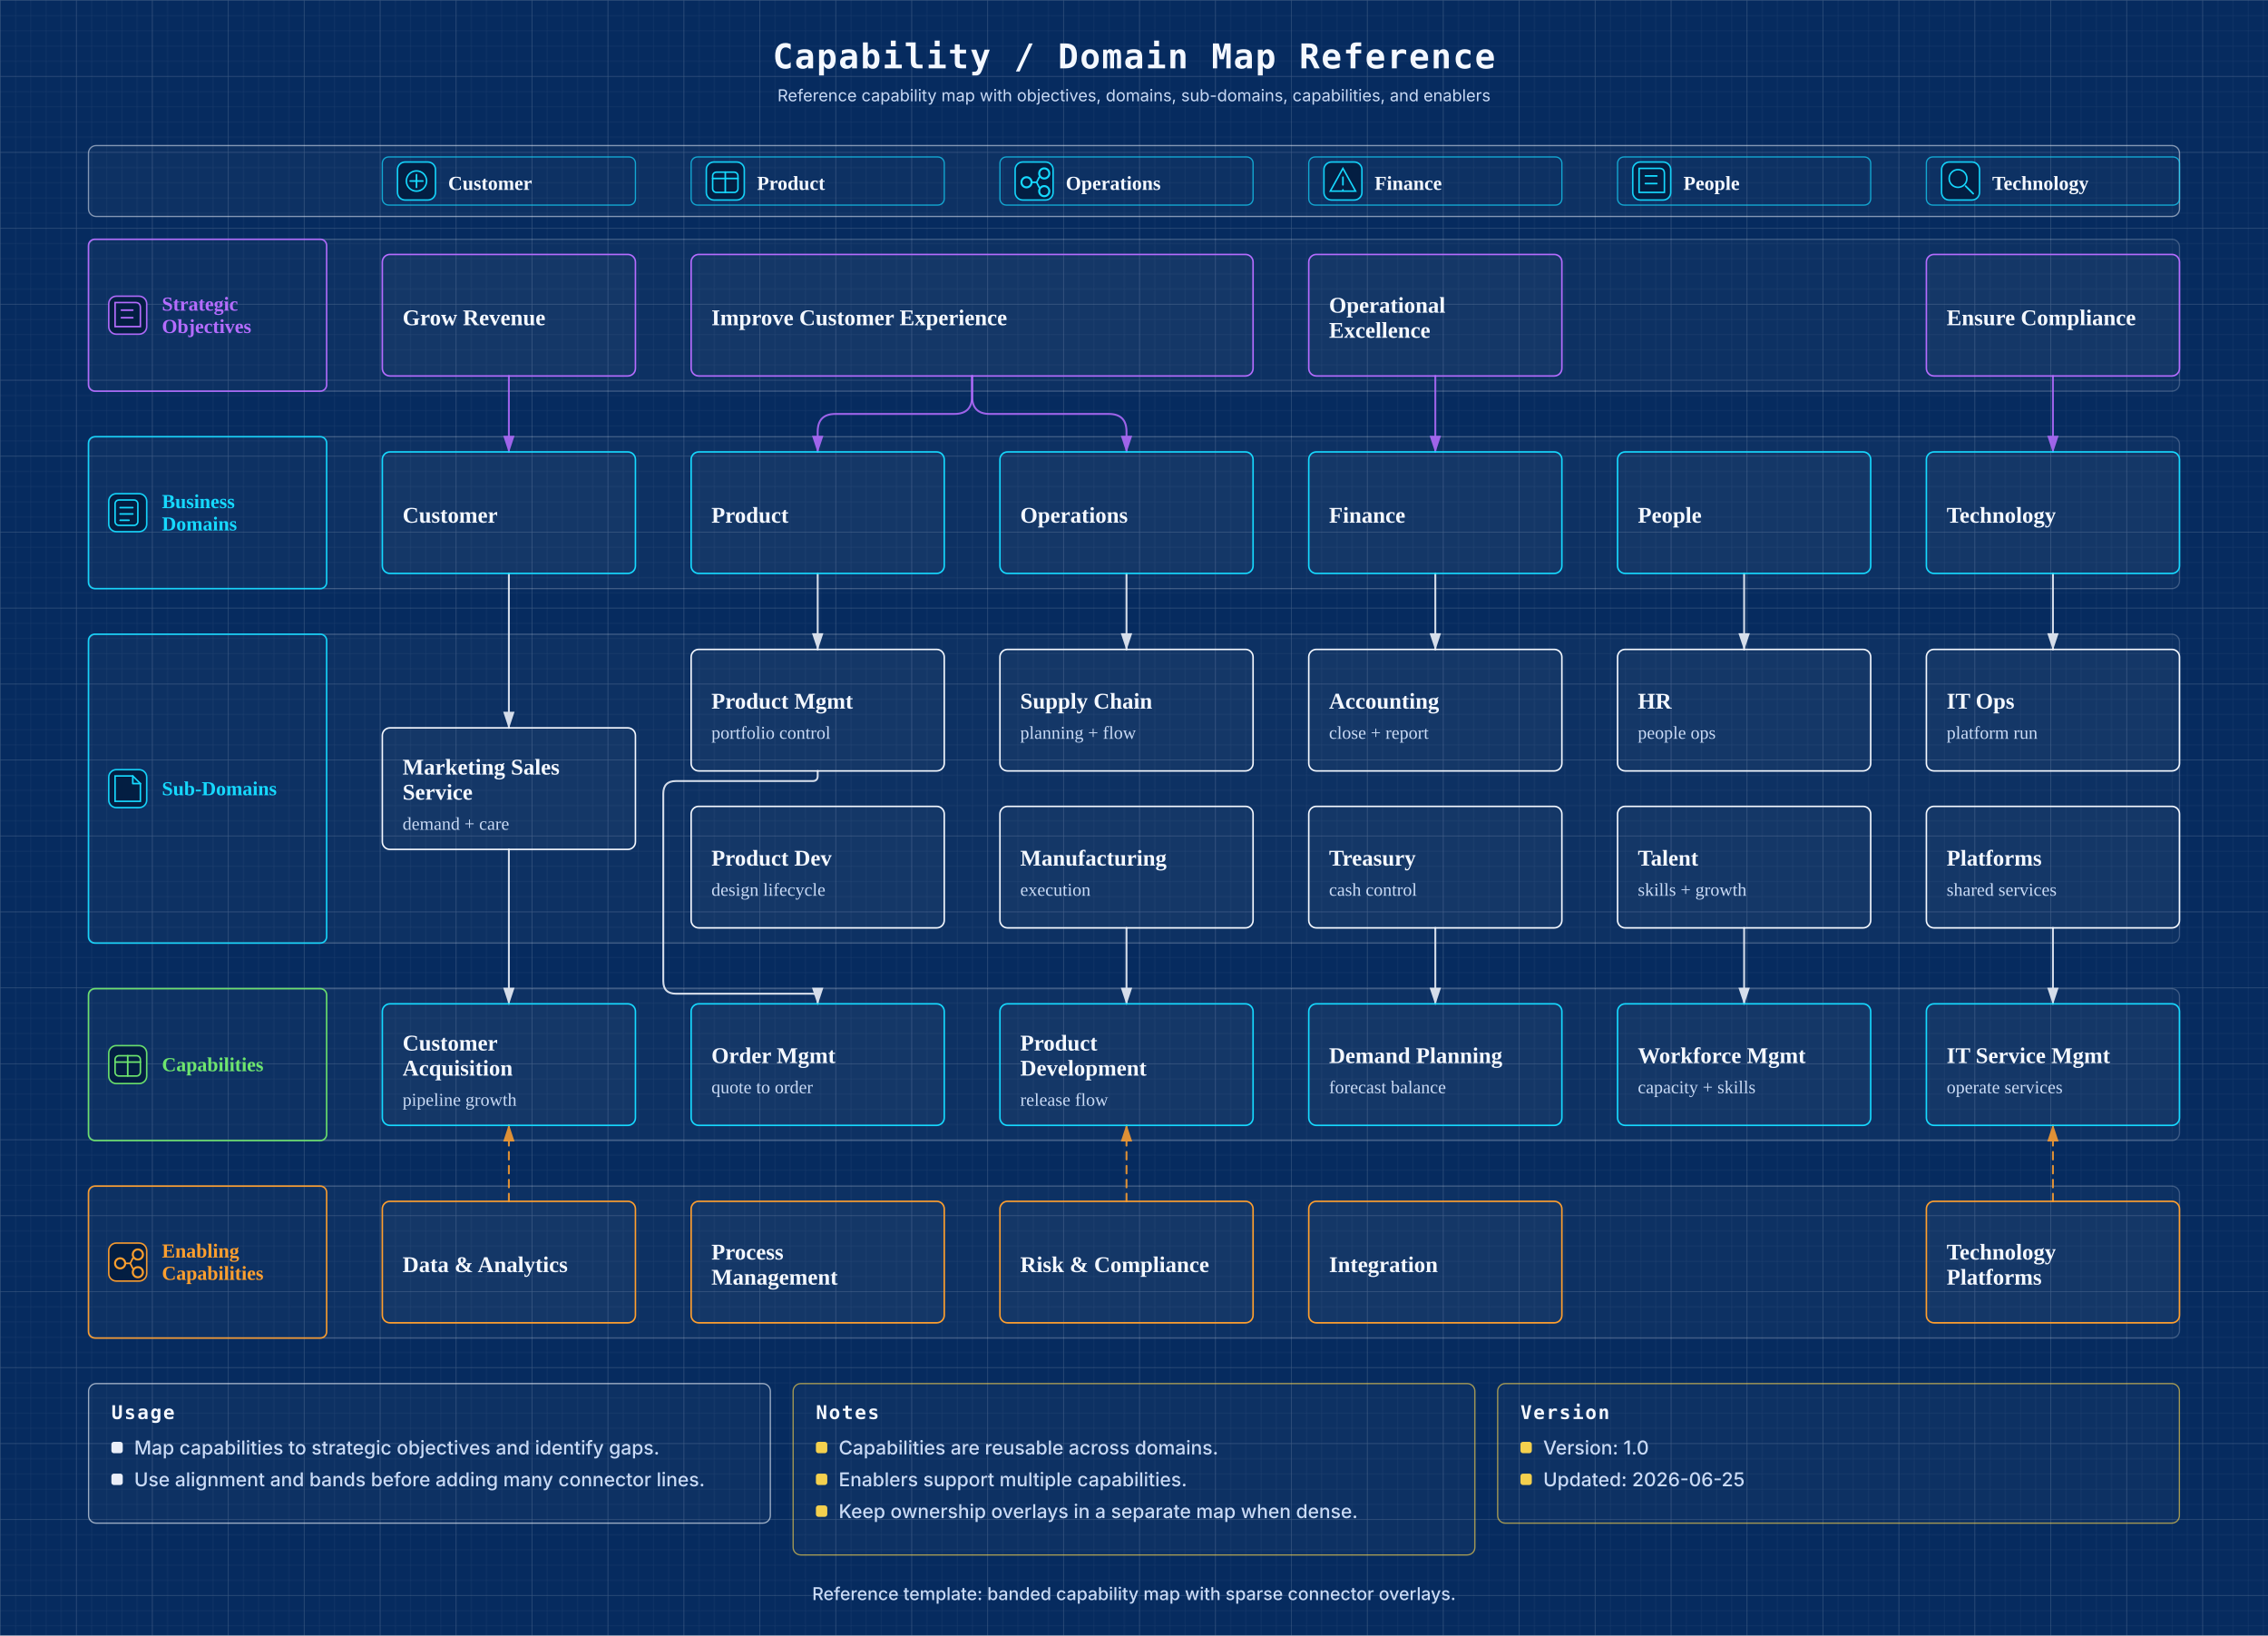
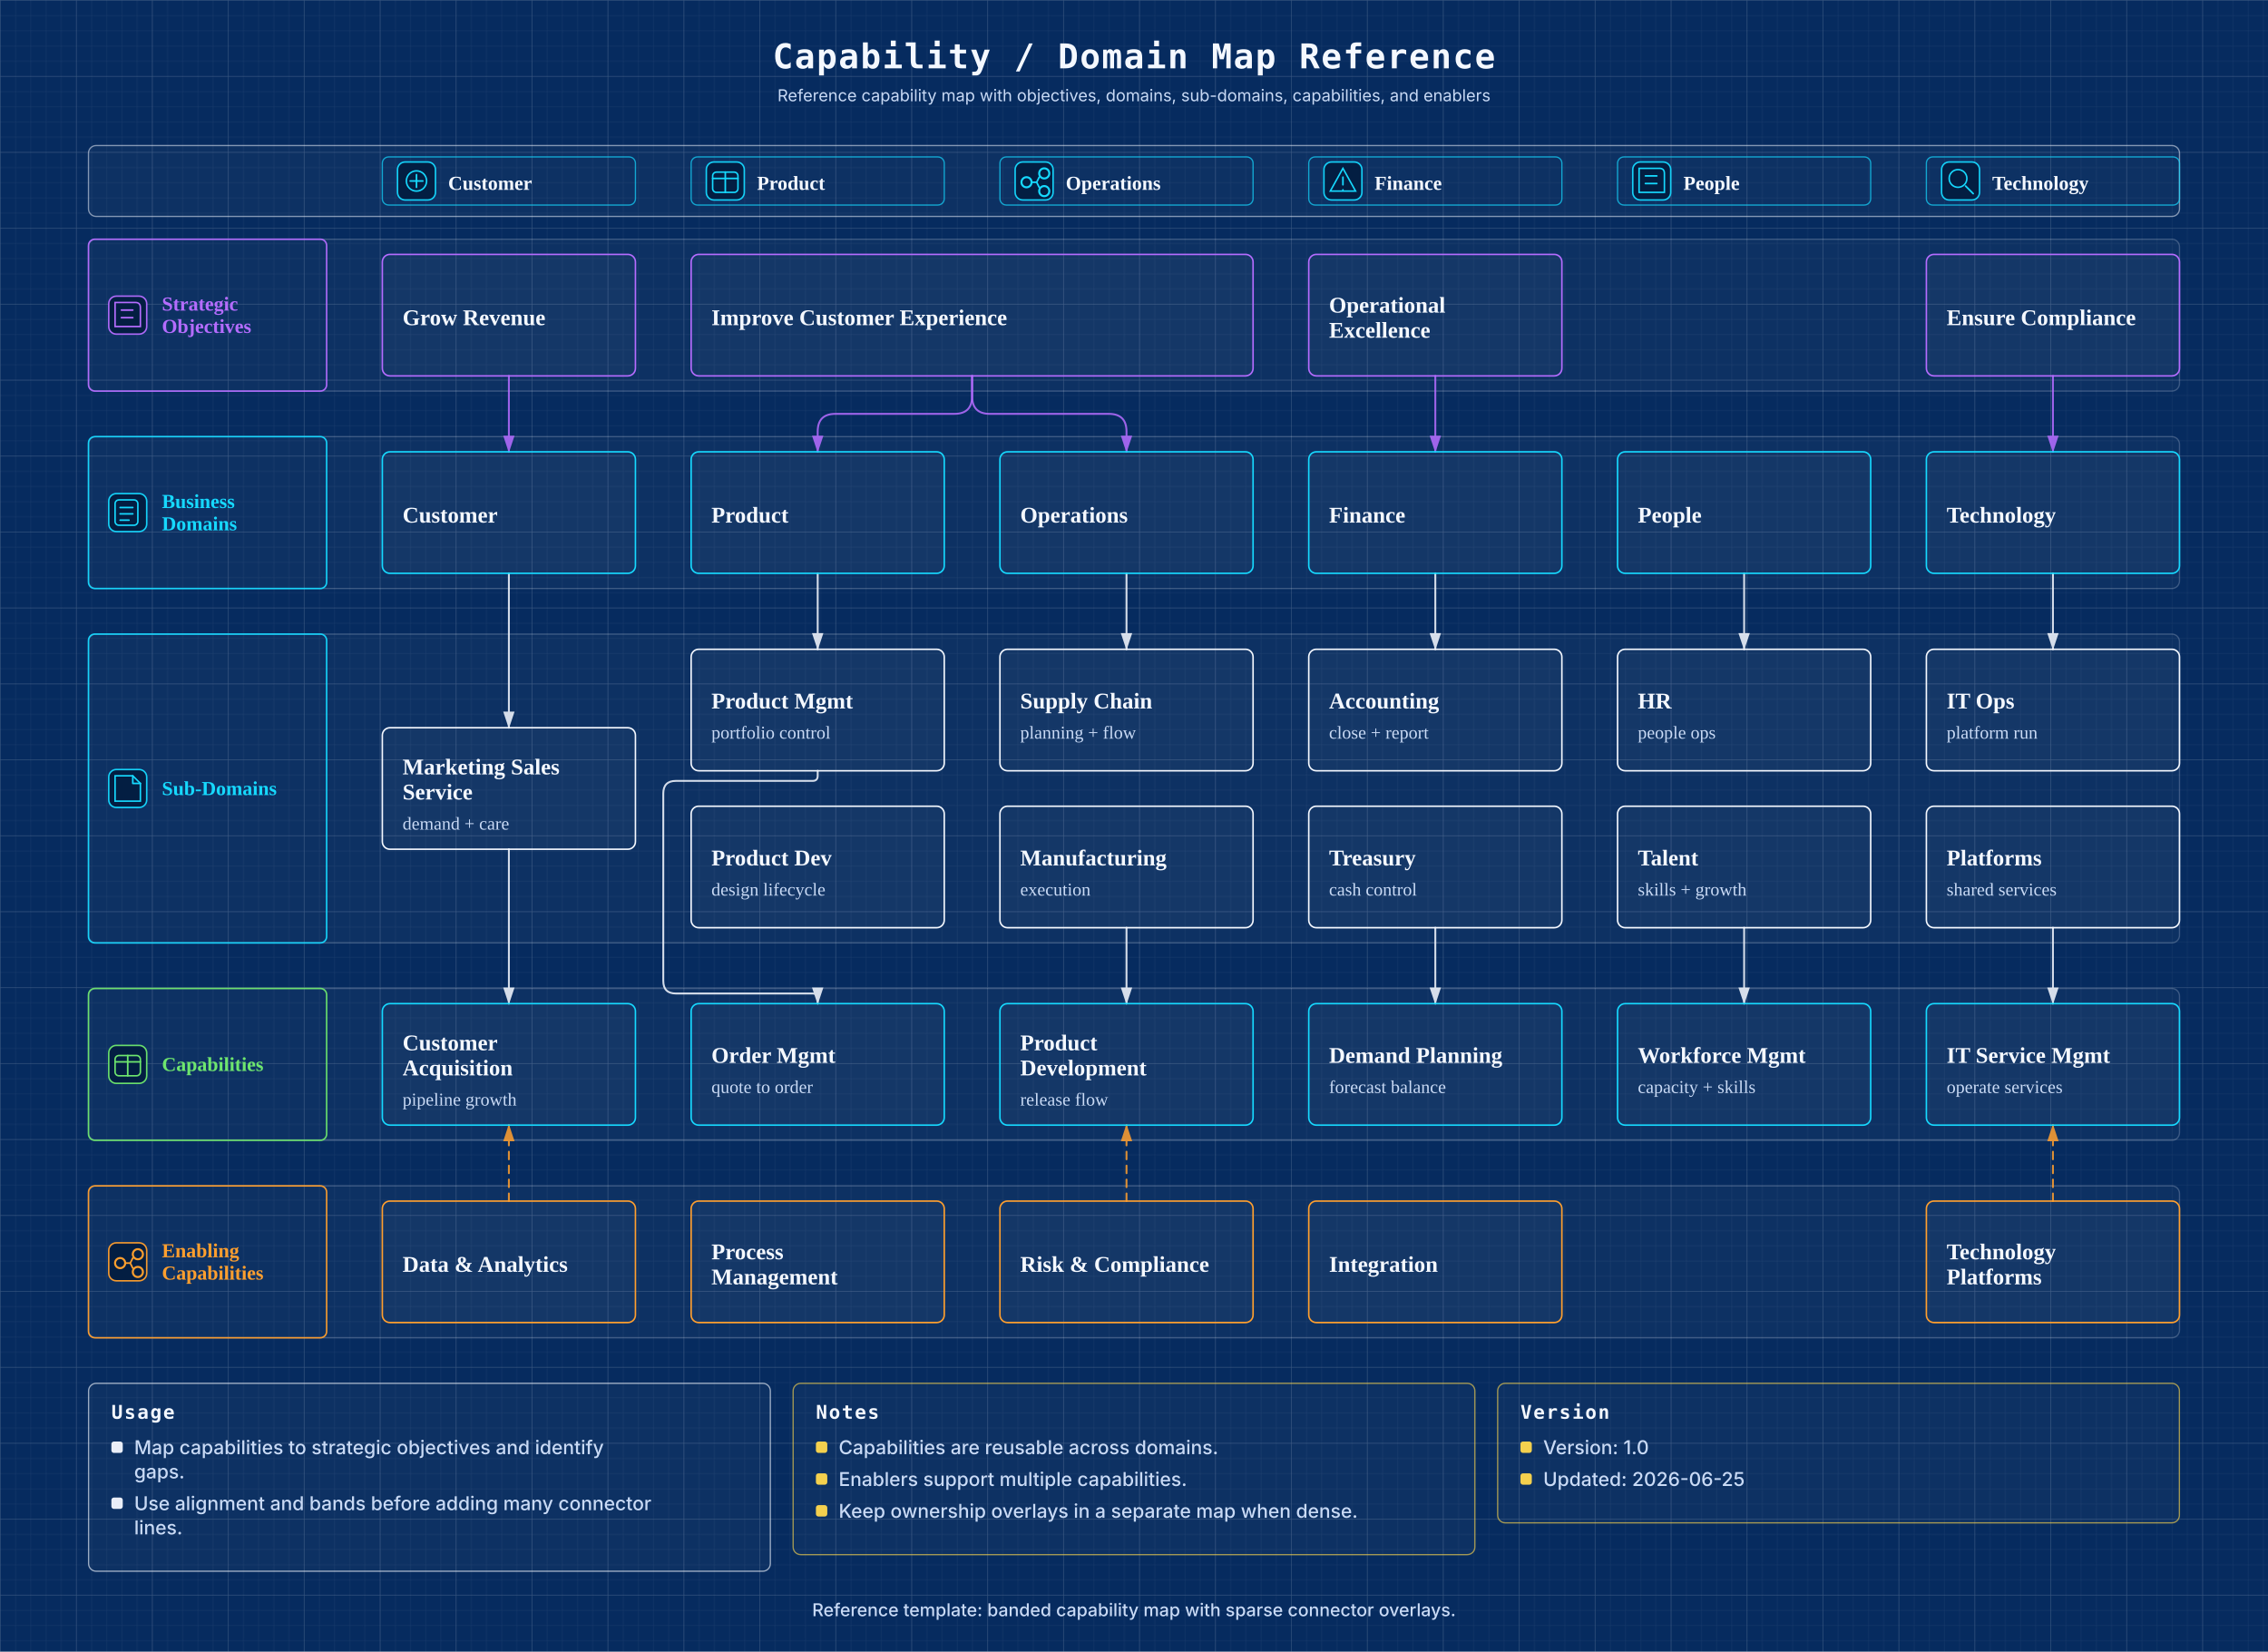
- <svg xmlns="http://www.w3.org/2000/svg" width="1792" height="1292" viewBox="0 0 1792 1292" role="img" aria-label="Capability / Domain Map Reference" data-style="accent-blueprint" data-diagram-type="capability_domain_map">
+ <svg xmlns="http://www.w3.org/2000/svg" width="1792" height="1305" viewBox="0 0 1792 1305" role="img" aria-label="Capability / Domain Map Reference" data-style="accent-blueprint" data-diagram-type="capability_domain_map">
  <defs>
    <pattern id="blueprint-grid-small" width="12" height="12" patternUnits="userSpaceOnUse">
      <path d="M 12 0 H 0 V 12" fill="none" stroke="#FFFFFF" stroke-opacity="0.08" stroke-width="0.7" />
    </pattern>
    <pattern id="blueprint-grid" width="60" height="60" patternUnits="userSpaceOnUse">
      <rect width="60" height="60" fill="url(#blueprint-grid-small)" />
      <path d="M 60 0 H 0 V 60" fill="none" stroke="#FFFFFF" stroke-opacity="0.14" stroke-width="1" />
    </pattern>
    <marker id="arrow" markerWidth="10" markerHeight="10" refX="8.5" refY="3" orient="auto" markerUnits="strokeWidth">
      <path d="M0,0 L0,6 L9,3 z" fill="context-stroke" />
    </marker>
    <marker id="arrow-fanout" markerWidth="10" markerHeight="10" refX="8.5" refY="3" orient="auto" markerUnits="strokeWidth">
      <path d="M0,0 L0,6 L9,3 z" fill="context-stroke" />
    </marker>
    <marker id="arrow-fanin" markerWidth="10" markerHeight="10" refX="8.5" refY="3" orient="auto" markerUnits="strokeWidth">
      <path d="M0,0 L0,6 L9,3 z" fill="context-stroke" />
    </marker>
    <style>
    [data-style="accent-blueprint"] .title{font:700 27px IBM Plex Mono,JetBrains Mono,Consolas,monospace;fill:#F4F8FF;letter-spacing:.04em;text-transform:uppercase}
    [data-style="accent-blueprint"] .subtitle{font:400 13px IBM Plex Sans,Inter,Roboto Condensed,DIN,Segoe UI,Aptos,Arial,sans-serif;fill:#C9DAF5}
    [data-style="accent-blueprint"] .group-label{font:700 15px IBM Plex Mono,JetBrains Mono,Consolas,monospace;fill:#C9DAF5;letter-spacing:.08em;text-transform:uppercase}
    [data-style="accent-blueprint"] .card-title{font:700 17px IBM Plex Sans,Inter,Roboto Condensed,DIN,Segoe UI,Aptos,Arial,sans-serif;fill:#F4F8FF}
    [data-style="accent-blueprint"] .card-sub{font:500 13px IBM Plex Sans,Inter,Roboto Condensed,DIN,Segoe UI,Aptos,Arial,sans-serif;fill:#C9DAF5}
    [data-style="accent-blueprint"] .edge{fill:none;stroke:#F4F8FF;stroke-width:1.5;stroke-linecap:round;stroke-linejoin:round;opacity:0.88}
    [data-style="accent-blueprint"] .fanout{stroke:#FF9F2E;opacity:0.9}
    [data-style="accent-blueprint"] .fanin{stroke:#6EE66E;opacity:0.9}
    [data-style="accent-blueprint"] .route-shared{marker-end:none}
    [data-style="accent-blueprint"] .edge-dashed{stroke-dasharray:6 5;opacity:0.68}
    [data-style="accent-blueprint"] .note{font:500 14px IBM Plex Sans,Inter,Roboto Condensed,DIN,Segoe UI,Aptos,Arial,sans-serif;fill:#C9DAF5}
    [data-style="accent-blueprint"] .mono{font-family:IBM Plex Mono,JetBrains Mono,Consolas,monospace}
    [data-style="accent-blueprint"] .table-header{font:700 15.5px IBM Plex Mono,JetBrains Mono,Consolas,monospace;fill:#F4F8FF;letter-spacing:.08em;text-transform:uppercase}
    [data-style="accent-blueprint"] .table-cell{font:500 17px IBM Plex Sans,Inter,Roboto Condensed,DIN,Segoe UI,Aptos,Arial,sans-serif;fill:#F4F8FF}
    [data-style="accent-blueprint"] .table-cell-secondary{font:500 17px IBM Plex Sans,Inter,Roboto Condensed,DIN,Segoe UI,Aptos,Arial,sans-serif;fill:#C9DAF5}
    [data-style="accent-blueprint"] .info-panel-title{font:700 15px IBM Plex Mono,JetBrains Mono,Consolas,monospace;fill:#F4F8FF;letter-spacing:.08em;text-transform:uppercase}
    [data-style="accent-blueprint"] .info-panel-item{font:500 14px IBM Plex Sans,Inter,Roboto Condensed,DIN,Segoe UI,Aptos,Arial,sans-serif;fill:#C9DAF5}
    [data-style="accent-blueprint"] .tree-level-label{font:700 15px IBM Plex Mono,JetBrains Mono,Consolas,monospace;fill:#C9DAF5;letter-spacing:.08em;text-transform:uppercase}
    [data-style="accent-blueprint"] .hub-label{font:700 15px IBM Plex Mono,JetBrains Mono,Consolas,monospace;fill:#C9DAF5;letter-spacing:.08em;text-transform:uppercase}
    [data-style="accent-blueprint"] .icon-line{fill:none;stroke-width:1.3;stroke-linecap:round;stroke-linejoin:round}
  </style>
  </defs>
-   <rect x="0" y="0" width="1792" height="1292" rx="0" fill="#062B5F" />
-   <rect x="0" y="0" width="1792" height="1292" rx="0" fill="url(#blueprint-grid)" opacity="1" />
+   <rect x="0" y="0" width="1792" height="1305" rx="0" fill="#062B5F" />
+   <rect x="0" y="0" width="1792" height="1305" rx="0" fill="url(#blueprint-grid)" opacity="1" />
  <text x="896.0" y="54" text-anchor="middle" class="title">Capability / Domain Map Reference</text>
-   <text x="896.0" y="80" text-anchor="middle" class="subtitle">Reference capability map with objectives, domains, sub-domains, capabilities, and enablers</text>
+   <text x="896.0" y="80.0" text-anchor="middle" class="subtitle">Reference capability map with objectives, domains, sub-domains, capabilities, and enablers</text>
  <rect x="69.92" y="115" width="1652.16" height="56.0" rx="6" fill="#FFFFFF" fill-opacity="0.03" stroke="#F4F8FF" stroke-opacity="0.52" stroke-width="1" />
  <rect x="302.08" y="124" width="200.0" height="38.0" rx="5" fill="none" stroke="#16D9FF" stroke-opacity="0.7" stroke-width="1" />
  <g class="capability-column-icon capability-header-icon" data-kind="object">
    <rect x="314.08" y="128" width="30" height="30" rx="6" fill="#031E42" stroke="#16D9FF" stroke-width="1.2" stroke-opacity="0.95" />
    <circle cx="329.08" cy="143" r="8" fill="none" stroke="#16D9FF" stroke-width="1.2" />
    <path d="M324.08,143 H334.08 M329.08,138 V148" class="icon-line" stroke="#16D9FF" />
  </g>
  <text x="354.08" y="150" text-anchor="start" class="capability-column-label" style="font-size:15.7px;font-weight:700;fill:#F4F8FF">Customer</text>
  <rect x="546.08" y="124" width="200.0" height="38.0" rx="5" fill="none" stroke="#16D9FF" stroke-opacity="0.7" stroke-width="1" />
  <g class="capability-column-icon capability-header-icon" data-kind="package">
    <rect x="558.08" y="128" width="30" height="30" rx="6" fill="#031E42" stroke="#16D9FF" stroke-width="1.2" stroke-opacity="0.95" />
    <rect x="563.08" y="136" width="20" height="16" rx="3" fill="none" stroke="#16D9FF" stroke-width="1.2" />
    <path d="M563.08,141 H583.08 M573.08,136 V152" class="icon-line" stroke="#16D9FF" />
  </g>
  <text x="598.08" y="150" text-anchor="start" class="capability-column-label" style="font-size:15.7px;font-weight:700;fill:#F4F8FF">Product</text>
  <rect x="790.08" y="124" width="200.0" height="38.0" rx="5" fill="none" stroke="#16D9FF" stroke-opacity="0.7" stroke-width="1" />
  <g class="capability-column-icon capability-header-icon" data-kind="process">
    <rect x="802.08" y="128" width="30" height="30" rx="6" fill="#031E42" stroke="#16D9FF" stroke-width="1.2" stroke-opacity="0.95" />
    <circle cx="811.08" cy="144" r="4" fill="none" stroke="#16D9FF" stroke-width="1.6" />
    <circle cx="825.08" cy="137" r="4" fill="none" stroke="#16D9FF" stroke-width="1.6" />
    <circle cx="825.08" cy="151" r="4" fill="none" stroke="#16D9FF" stroke-width="1.6" />
    <path d="M815.08,144 H819.08 M821.08,140 L819.08,144 L821.08,148" class="icon-line" stroke="#16D9FF" />
  </g>
  <text x="842.08" y="150" text-anchor="start" class="capability-column-label" style="font-size:15.7px;font-weight:700;fill:#F4F8FF">Operations</text>
  <rect x="1034.08" y="124" width="200.0" height="38.0" rx="5" fill="none" stroke="#16D9FF" stroke-opacity="0.7" stroke-width="1" />
  <g class="capability-column-icon capability-header-icon" data-kind="registry">
    <rect x="1046.08" y="128" width="30" height="30" rx="6" fill="#031E42" stroke="#16D9FF" stroke-width="1.2" stroke-opacity="0.95" />
    <path d="M1061.08,133 L1071.08,151 H1051.08 Z" fill="none" stroke="#16D9FF" stroke-width="1.2" />
    <path d="M1061.08,140 V146 M1061.08,150 V150" class="icon-line" stroke="#16D9FF" />
  </g>
  <text x="1086.08" y="150" text-anchor="start" class="capability-column-label" style="font-size:15.7px;font-weight:700;fill:#F4F8FF">Finance</text>
  <rect x="1278.08" y="124" width="200.0" height="38.0" rx="5" fill="none" stroke="#16D9FF" stroke-opacity="0.7" stroke-width="1" />
  <g class="capability-column-icon capability-header-icon" data-kind="glossary">
    <rect x="1290.08" y="128" width="30" height="30" rx="6" fill="#031E42" stroke="#16D9FF" stroke-width="1.2" stroke-opacity="0.95" />
    <path d="M1295.08,133 H1311.08 Q1315.08,133 1315.08,137 V152 H1295.08 Z" fill="none" stroke="#16D9FF" stroke-width="1.2" />
    <path d="M1300.08,139 H1309.08 M1300.08,145 H1309.08" class="icon-line" stroke="#16D9FF" />
  </g>
  <text x="1330.08" y="150" text-anchor="start" class="capability-column-label" style="font-size:15.7px;font-weight:700;fill:#F4F8FF">People</text>
  <rect x="1522.08" y="124" width="200.0" height="38.0" rx="5" fill="none" stroke="#16D9FF" stroke-opacity="0.7" stroke-width="1" />
  <g class="capability-column-icon capability-header-icon" data-kind="query">
    <rect x="1534.08" y="128" width="30" height="30" rx="6" fill="#031E42" stroke="#16D9FF" stroke-width="1.2" stroke-opacity="0.95" />
    <circle cx="1547.08" cy="141" r="7" fill="none" stroke="#16D9FF" stroke-width="1.2" />
    <path d="M1553.08,147 L1559.08,153" class="icon-line" stroke="#16D9FF" />
  </g>
  <text x="1574.08" y="150" text-anchor="start" class="capability-column-label" style="font-size:15.7px;font-weight:700;fill:#F4F8FF">Technology</text>
  <rect x="69.92" y="189.0" width="1652.16" height="120.0" rx="6" fill="#FFFFFF" fill-opacity="0.03" stroke="#F4F8FF" stroke-opacity="0.22" stroke-width="1" />
  <rect x="69.92" y="189.0" width="188.16" height="120.0" rx="5" fill="none" stroke="#B56CFF" stroke-width="1.2" stroke-opacity="0.95" />
  <g class="capability-level-icon capability-header-icon" data-kind="glossary">
    <rect x="85.92" y="234.0" width="30" height="30" rx="6" fill="#031E42" stroke="#B56CFF" stroke-width="1.2" stroke-opacity="0.95" />
    <path d="M90.92,239.0 H106.92 Q110.92,239.0 110.92,243.0 V258.0 H90.92 Z" fill="none" stroke="#B56CFF" stroke-width="1.2" />
    <path d="M95.92,245.0 H104.92 M95.92,251.0 H104.92" class="icon-line" stroke="#B56CFF" />
  </g>
  <text x="127.92" y="245.39" text-anchor="start" class="capability-level-label" style="font-size:15.7px;font-weight:700;fill:#B56CFF">Strategic</text>
  <text x="127.92" y="263.05" text-anchor="start" class="capability-level-label" style="font-size:15.7px;font-weight:700;fill:#B56CFF">Objectives</text>
  <rect x="69.92" y="345.0" width="1652.16" height="120.0" rx="6" fill="#FFFFFF" fill-opacity="0.03" stroke="#F4F8FF" stroke-opacity="0.22" stroke-width="1" />
  <rect x="69.92" y="345.0" width="188.16" height="120.0" rx="5" fill="none" stroke="#16D9FF" stroke-width="1.2" stroke-opacity="0.95" />
  <g class="capability-level-icon capability-header-icon" data-kind="index">
    <rect x="85.92" y="390.0" width="30" height="30" rx="6" fill="#031E42" stroke="#16D9FF" stroke-width="1.2" stroke-opacity="0.95" />
    <rect x="90.92" y="395.0" width="18" height="20" rx="3" fill="none" stroke="#16D9FF" stroke-width="1.2" />
    <path d="M94.92,401.0 H104.92 M94.92,406.0 H104.92 M94.92,411.0 H101.92" class="icon-line" stroke="#16D9FF" />
  </g>
  <text x="127.92" y="401.39" text-anchor="start" class="capability-level-label" style="font-size:15.7px;font-weight:700;fill:#16D9FF">Business</text>
  <text x="127.92" y="419.05" text-anchor="start" class="capability-level-label" style="font-size:15.7px;font-weight:700;fill:#16D9FF">Domains</text>
  <rect x="69.92" y="501.0" width="1652.16" height="244.0" rx="6" fill="#FFFFFF" fill-opacity="0.03" stroke="#F4F8FF" stroke-opacity="0.22" stroke-width="1" />
  <rect x="69.92" y="501.0" width="188.16" height="244.0" rx="5" fill="none" stroke="#16D9FF" stroke-width="1.2" stroke-opacity="0.95" />
  <g class="capability-level-icon capability-header-icon" data-kind="source">
    <rect x="85.92" y="608.0" width="30" height="30" rx="6" fill="#031E42" stroke="#16D9FF" stroke-width="1.2" stroke-opacity="0.95" />
    <path d="M90.92,613.0 H104.92 L110.92,619.0 V633.0 H90.92 Z" fill="none" stroke="#16D9FF" stroke-width="1.2" />
    <path d="M104.92,613.0 V619.0 H110.92" class="icon-line" stroke="#16D9FF" />
  </g>
  <text x="127.92" y="628.22" text-anchor="start" class="capability-level-label" style="font-size:15.7px;font-weight:700;fill:#16D9FF">Sub-Domains</text>
  <rect x="69.92" y="781.0" width="1652.16" height="120.0" rx="6" fill="#FFFFFF" fill-opacity="0.03" stroke="#F4F8FF" stroke-opacity="0.22" stroke-width="1" />
  <rect x="69.92" y="781.0" width="188.16" height="120.0" rx="5" fill="none" stroke="#6EE66E" stroke-width="1.2" stroke-opacity="0.95" />
  <g class="capability-level-icon capability-header-icon" data-kind="capability">
    <rect x="85.92" y="826.0" width="30" height="30" rx="6" fill="#031E42" stroke="#6EE66E" stroke-width="1.2" stroke-opacity="0.95" />
    <rect x="90.92" y="834.0" width="20" height="16" rx="3" fill="none" stroke="#6EE66E" stroke-width="1.2" />
    <path d="M90.92,839.0 H110.92 M100.92,834.0 V850.0" class="icon-line" stroke="#6EE66E" />
  </g>
  <text x="127.92" y="846.22" text-anchor="start" class="capability-level-label" style="font-size:15.7px;font-weight:700;fill:#6EE66E">Capabilities</text>
  <rect x="69.92" y="937.0" width="1652.16" height="120.0" rx="6" fill="#FFFFFF" fill-opacity="0.03" stroke="#F4F8FF" stroke-opacity="0.22" stroke-width="1" />
  <rect x="69.92" y="937.0" width="188.16" height="120.0" rx="5" fill="none" stroke="#FF9F2E" stroke-width="1.2" stroke-opacity="0.95" />
  <g class="capability-level-icon capability-header-icon" data-kind="process">
    <rect x="85.92" y="982.0" width="30" height="30" rx="6" fill="#031E42" stroke="#FF9F2E" stroke-width="1.2" stroke-opacity="0.95" />
    <circle cx="94.92" cy="998.0" r="4" fill="none" stroke="#FF9F2E" stroke-width="1.6" />
    <circle cx="108.92" cy="991.0" r="4" fill="none" stroke="#FF9F2E" stroke-width="1.6" />
    <circle cx="108.92" cy="1005.0" r="4" fill="none" stroke="#FF9F2E" stroke-width="1.6" />
    <path d="M98.92,998.0 H102.92 M104.92,994.0 L102.92,998.0 L104.92,1002.0" class="icon-line" stroke="#FF9F2E" />
  </g>
  <text x="127.92" y="993.39" text-anchor="start" class="capability-level-label" style="font-size:15.7px;font-weight:700;fill:#FF9F2E">Enabling</text>
  <text x="127.92" y="1011.05" text-anchor="start" class="capability-level-label" style="font-size:15.7px;font-weight:700;fill:#FF9F2E">Capabilities</text>
  <path d="M 402.08 297.0 L 402.08 357.0" class="edge capability-map-link" marker-end="url(#arrow)" style="stroke:#B56CFF;opacity:0.86" data-from="grow_revenue" data-to="customer_domain" data-relation="guides" data-lane-shift="0" />
  <path d="M 768.08 297.0 L 768.08 313.0 Q 768.08 327.0 754.08 327.0 L 660.08 327.0 Q 646.08 327.0 646.08 341.0 L 646.08 357.0" class="edge capability-map-link" marker-end="url(#arrow)" style="stroke:#B56CFF;opacity:0.86" data-from="customer_experience" data-to="product_domain" data-relation="guides" data-lane-shift="0" />
  <path d="M 768.08 297.0 L 768.08 313.0 Q 768.08 327.0 782.08 327.0 L 876.08 327.0 Q 890.08 327.0 890.08 341.0 L 890.08 357.0" class="edge capability-map-link" marker-end="url(#arrow)" style="stroke:#B56CFF;opacity:0.86" data-from="customer_experience" data-to="operations_domain" data-relation="guides" data-lane-shift="0" />
  <path d="M 1134.08 297.0 L 1134.08 357.0" class="edge capability-map-link" marker-end="url(#arrow)" style="stroke:#B56CFF;opacity:0.86" data-from="operational_excellence" data-to="finance_domain" data-relation="guides" data-lane-shift="0" />
  <path d="M 1622.08 297.0 L 1622.08 357.0" class="edge capability-map-link" marker-end="url(#arrow)" style="stroke:#B56CFF;opacity:0.86" data-from="compliance_objective" data-to="technology_domain" data-relation="guides" data-lane-shift="0" />
  <path d="M 402.08 453.0 L 402.08 575.0" class="edge capability-map-link" marker-end="url(#arrow)" style="stroke:#F4F8FF;opacity:0.86" data-from="customer_domain" data-to="marketing_sales" data-relation="contains" data-lane-shift="0" />
  <path d="M 646.08 453.0 L 646.08 513.0" class="edge capability-map-link" marker-end="url(#arrow)" style="stroke:#F4F8FF;opacity:0.86" data-from="product_domain" data-to="product_management" data-relation="contains" data-lane-shift="0" />
  <path d="M 890.08 453.0 L 890.08 513.0" class="edge capability-map-link" marker-end="url(#arrow)" style="stroke:#F4F8FF;opacity:0.86" data-from="operations_domain" data-to="supply_chain" data-relation="contains" data-lane-shift="0" />
  <path d="M 1134.08 453.0 L 1134.08 513.0" class="edge capability-map-link" marker-end="url(#arrow)" style="stroke:#F4F8FF;opacity:0.86" data-from="finance_domain" data-to="accounting" data-relation="contains" data-lane-shift="0" />
  <path d="M 1378.08 453.0 L 1378.08 513.0" class="edge capability-map-link" marker-end="url(#arrow)" style="stroke:#F4F8FF;opacity:0.86" data-from="people_domain" data-to="hr" data-relation="contains" data-lane-shift="0" />
  <path d="M 1622.08 453.0 L 1622.08 513.0" class="edge capability-map-link" marker-end="url(#arrow)" style="stroke:#F4F8FF;opacity:0.86" data-from="technology_domain" data-to="it_ops" data-relation="contains" data-lane-shift="0" />
  <path d="M 402.08 671.0 L 402.08 793.0" class="edge capability-map-link" marker-end="url(#arrow)" style="stroke:#F4F8FF;opacity:0.86" data-from="marketing_sales" data-to="customer_acquisition" data-relation="contains" data-lane-shift="0" />
  <path d="M 646.08 609.0 L 646.08 613.0 Q 646.08 617.0 642.08 617.0 L 534.08 617.0 Q 524.08 617.0 524.08 627.0 L 524.08 775.0 Q 524.08 785.0 534.08 785.0 L 642.08 785.0 Q 646.08 785.0 646.08 789.0 L 646.08 793.0" class="edge capability-map-link" marker-end="url(#arrow)" style="stroke:#F4F8FF;opacity:0.86" data-from="product_management" data-to="order_mgmt" data-relation="contains" data-lane-shift="0" data-corridor-x="524.1" />
  <path d="M 890.08 733.0 L 890.08 793.0" class="edge capability-map-link" marker-end="url(#arrow)" style="stroke:#F4F8FF;opacity:0.86" data-from="manufacturing" data-to="product_development" data-relation="contains" data-lane-shift="0" />
  <path d="M 1134.08 733.0 L 1134.08 793.0" class="edge capability-map-link" marker-end="url(#arrow)" style="stroke:#F4F8FF;opacity:0.86" data-from="treasury" data-to="demand_planning" data-relation="contains" data-lane-shift="0" />
  <path d="M 1378.08 733.0 L 1378.08 793.0" class="edge capability-map-link" marker-end="url(#arrow)" style="stroke:#F4F8FF;opacity:0.86" data-from="talent" data-to="workforce_mgmt" data-relation="contains" data-lane-shift="0" />
  <path d="M 1622.08 733.0 L 1622.08 793.0" class="edge capability-map-link" marker-end="url(#arrow)" style="stroke:#F4F8FF;opacity:0.86" data-from="platforms" data-to="it_service_mgmt" data-relation="contains" data-lane-shift="0" />
  <path d="M 402.08 949.0 L 402.08 889.0" class="edge capability-map-link" marker-end="url(#arrow)" style="stroke:#FF9F2E;opacity:0.86" stroke-dasharray="6 5" data-from="data_analytics" data-to="customer_acquisition" data-relation="supports" data-lane-shift="0" />
  <path d="M 890.08 949.0 L 890.08 889.0" class="edge capability-map-link" marker-end="url(#arrow)" style="stroke:#FF9F2E;opacity:0.86" stroke-dasharray="6 5" data-from="risk_compliance" data-to="product_development" data-relation="supports" data-lane-shift="0" />
  <path d="M 1622.08 949.0 L 1622.08 889.0" class="edge capability-map-link" marker-end="url(#arrow)" style="stroke:#FF9F2E;opacity:0.86" stroke-dasharray="6 5" data-from="technology_platforms" data-to="it_service_mgmt" data-relation="supports" data-lane-shift="0" />
  <g id="capability-item-grow_revenue" class="capability-map-item card" data-kind="glossary">
    <rect x="302.08" y="201.0" width="200.0" height="96.0" rx="6.0" fill="#FFFFFF" fill-opacity="0.03" stroke="#B56CFF" stroke-width="1.2" />
    <text x="318.08" y="256.91" class="capability-title" style="font-size:17.8px;font-weight:700;fill:#F4F8FF">Grow Revenue</text>
  </g>
  <g id="capability-item-customer_experience" class="capability-map-item card" data-kind="glossary">
    <rect x="546.08" y="201.0" width="444.0" height="96.0" rx="6.0" fill="#FFFFFF" fill-opacity="0.03" stroke="#B56CFF" stroke-width="1.2" />
    <text x="562.08" y="256.91" class="capability-title" style="font-size:17.8px;font-weight:700;fill:#F4F8FF">Improve Customer Experience</text>
  </g>
  <g id="capability-item-operational_excellence" class="capability-map-item card" data-kind="glossary">
    <rect x="1034.08" y="201.0" width="200.0" height="96.0" rx="6.0" fill="#FFFFFF" fill-opacity="0.03" stroke="#B56CFF" stroke-width="1.2" />
    <text x="1050.08" y="247.0" class="capability-title" style="font-size:17.8px;font-weight:700;fill:#F4F8FF">Operational</text>
    <text x="1050.08" y="266.82" class="capability-title" style="font-size:17.8px;font-weight:700;fill:#F4F8FF">Excellence</text>
  </g>
  <g id="capability-item-compliance_objective" class="capability-map-item card" data-kind="glossary">
    <rect x="1522.08" y="201.0" width="200.0" height="96.0" rx="6.0" fill="#FFFFFF" fill-opacity="0.03" stroke="#B56CFF" stroke-width="1.2" />
    <text x="1538.08" y="256.91" class="capability-title" style="font-size:17.8px;font-weight:700;fill:#F4F8FF">Ensure Compliance</text>
  </g>
  <g id="capability-item-customer_domain" class="capability-map-item card" data-kind="index">
    <rect x="302.08" y="357.0" width="200.0" height="96.0" rx="6.0" fill="#FFFFFF" fill-opacity="0.03" stroke="#16D9FF" stroke-width="1.2" />
    <text x="318.08" y="412.91" class="capability-title" style="font-size:17.8px;font-weight:700;fill:#F4F8FF">Customer</text>
  </g>
  <g id="capability-item-product_domain" class="capability-map-item card" data-kind="index">
    <rect x="546.08" y="357.0" width="200.0" height="96.0" rx="6.0" fill="#FFFFFF" fill-opacity="0.03" stroke="#16D9FF" stroke-width="1.2" />
    <text x="562.08" y="412.91" class="capability-title" style="font-size:17.8px;font-weight:700;fill:#F4F8FF">Product</text>
  </g>
  <g id="capability-item-operations_domain" class="capability-map-item card" data-kind="index">
    <rect x="790.08" y="357.0" width="200.0" height="96.0" rx="6.0" fill="#FFFFFF" fill-opacity="0.03" stroke="#16D9FF" stroke-width="1.2" />
    <text x="806.08" y="412.91" class="capability-title" style="font-size:17.8px;font-weight:700;fill:#F4F8FF">Operations</text>
  </g>
  <g id="capability-item-finance_domain" class="capability-map-item card" data-kind="index">
    <rect x="1034.08" y="357.0" width="200.0" height="96.0" rx="6.0" fill="#FFFFFF" fill-opacity="0.03" stroke="#16D9FF" stroke-width="1.2" />
    <text x="1050.08" y="412.91" class="capability-title" style="font-size:17.8px;font-weight:700;fill:#F4F8FF">Finance</text>
  </g>
  <g id="capability-item-people_domain" class="capability-map-item card" data-kind="index">
    <rect x="1278.08" y="357.0" width="200.0" height="96.0" rx="6.0" fill="#FFFFFF" fill-opacity="0.03" stroke="#16D9FF" stroke-width="1.2" />
    <text x="1294.08" y="412.91" class="capability-title" style="font-size:17.8px;font-weight:700;fill:#F4F8FF">People</text>
  </g>
  <g id="capability-item-technology_domain" class="capability-map-item card" data-kind="index">
    <rect x="1522.08" y="357.0" width="200.0" height="96.0" rx="6.0" fill="#FFFFFF" fill-opacity="0.03" stroke="#16D9FF" stroke-width="1.2" />
    <text x="1538.08" y="412.91" class="capability-title" style="font-size:17.8px;font-weight:700;fill:#F4F8FF">Technology</text>
  </g>
  <g id="capability-item-product_management" class="capability-map-item card" data-kind="source">
    <rect x="546.08" y="513.0" width="200.0" height="96.0" rx="6.0" fill="#FFFFFF" fill-opacity="0.03" stroke="#F4F8FF" stroke-width="1.2" />
    <text x="562.08" y="559.782" class="capability-title" style="font-size:17.8px;font-weight:700;fill:#F4F8FF">Product Mgmt</text>
    <text x="562.08" y="583.602" class="capability-sub" style="font-size:14.3px;font-weight:500;fill:#C9DAF5">portfolio control</text>
  </g>
  <g id="capability-item-supply_chain" class="capability-map-item card" data-kind="source">
    <rect x="790.08" y="513.0" width="200.0" height="96.0" rx="6.0" fill="#FFFFFF" fill-opacity="0.03" stroke="#F4F8FF" stroke-width="1.2" />
    <text x="806.08" y="559.782" class="capability-title" style="font-size:17.8px;font-weight:700;fill:#F4F8FF">Supply Chain</text>
    <text x="806.08" y="583.602" class="capability-sub" style="font-size:14.3px;font-weight:500;fill:#C9DAF5">planning + flow</text>
  </g>
  <g id="capability-item-accounting" class="capability-map-item card" data-kind="source">
    <rect x="1034.08" y="513.0" width="200.0" height="96.0" rx="6.0" fill="#FFFFFF" fill-opacity="0.03" stroke="#F4F8FF" stroke-width="1.2" />
    <text x="1050.08" y="559.782" class="capability-title" style="font-size:17.8px;font-weight:700;fill:#F4F8FF">Accounting</text>
    <text x="1050.08" y="583.602" class="capability-sub" style="font-size:14.3px;font-weight:500;fill:#C9DAF5">close + report</text>
  </g>
  <g id="capability-item-hr" class="capability-map-item card" data-kind="source">
    <rect x="1278.08" y="513.0" width="200.0" height="96.0" rx="6.0" fill="#FFFFFF" fill-opacity="0.03" stroke="#F4F8FF" stroke-width="1.2" />
    <text x="1294.08" y="559.782" class="capability-title" style="font-size:17.8px;font-weight:700;fill:#F4F8FF">HR</text>
    <text x="1294.08" y="583.602" class="capability-sub" style="font-size:14.3px;font-weight:500;fill:#C9DAF5">people ops</text>
  </g>
  <g id="capability-item-it_ops" class="capability-map-item card" data-kind="source">
    <rect x="1522.08" y="513.0" width="200.0" height="96.0" rx="6.0" fill="#FFFFFF" fill-opacity="0.03" stroke="#F4F8FF" stroke-width="1.2" />
    <text x="1538.08" y="559.782" class="capability-title" style="font-size:17.8px;font-weight:700;fill:#F4F8FF">IT Ops</text>
    <text x="1538.08" y="583.602" class="capability-sub" style="font-size:14.3px;font-weight:500;fill:#C9DAF5">platform run</text>
  </g>
  <g id="capability-item-marketing_sales" class="capability-map-item card" data-kind="source">
    <rect x="302.08" y="575.0" width="200.0" height="96.0" rx="6.0" fill="#FFFFFF" fill-opacity="0.03" stroke="#F4F8FF" stroke-width="1.2" />
    <text x="318.08" y="611.872" class="capability-title" style="font-size:17.8px;font-weight:700;fill:#F4F8FF">Marketing Sales</text>
    <text x="318.08" y="631.692" class="capability-title" style="font-size:17.8px;font-weight:700;fill:#F4F8FF">Service</text>
    <text x="318.08" y="655.512" class="capability-sub" style="font-size:14.3px;font-weight:500;fill:#C9DAF5">demand + care</text>
  </g>
  <g id="capability-item-product_dev" class="capability-map-item card" data-kind="source">
    <rect x="546.08" y="637.0" width="200.0" height="96.0" rx="6.0" fill="#FFFFFF" fill-opacity="0.03" stroke="#F4F8FF" stroke-width="1.2" />
    <text x="562.08" y="683.782" class="capability-title" style="font-size:17.8px;font-weight:700;fill:#F4F8FF">Product Dev</text>
    <text x="562.08" y="707.602" class="capability-sub" style="font-size:14.3px;font-weight:500;fill:#C9DAF5">design lifecycle</text>
  </g>
  <g id="capability-item-manufacturing" class="capability-map-item card" data-kind="source">
    <rect x="790.08" y="637.0" width="200.0" height="96.0" rx="6.0" fill="#FFFFFF" fill-opacity="0.03" stroke="#F4F8FF" stroke-width="1.2" />
    <text x="806.08" y="683.782" class="capability-title" style="font-size:17.8px;font-weight:700;fill:#F4F8FF">Manufacturing</text>
    <text x="806.08" y="707.602" class="capability-sub" style="font-size:14.3px;font-weight:500;fill:#C9DAF5">execution</text>
  </g>
  <g id="capability-item-treasury" class="capability-map-item card" data-kind="source">
    <rect x="1034.08" y="637.0" width="200.0" height="96.0" rx="6.0" fill="#FFFFFF" fill-opacity="0.03" stroke="#F4F8FF" stroke-width="1.2" />
    <text x="1050.08" y="683.782" class="capability-title" style="font-size:17.8px;font-weight:700;fill:#F4F8FF">Treasury</text>
    <text x="1050.08" y="707.602" class="capability-sub" style="font-size:14.3px;font-weight:500;fill:#C9DAF5">cash control</text>
  </g>
  <g id="capability-item-talent" class="capability-map-item card" data-kind="source">
    <rect x="1278.08" y="637.0" width="200.0" height="96.0" rx="6.0" fill="#FFFFFF" fill-opacity="0.03" stroke="#F4F8FF" stroke-width="1.2" />
    <text x="1294.08" y="683.782" class="capability-title" style="font-size:17.8px;font-weight:700;fill:#F4F8FF">Talent</text>
    <text x="1294.08" y="707.602" class="capability-sub" style="font-size:14.3px;font-weight:500;fill:#C9DAF5">skills + growth</text>
  </g>
  <g id="capability-item-platforms" class="capability-map-item card" data-kind="source">
    <rect x="1522.08" y="637.0" width="200.0" height="96.0" rx="6.0" fill="#FFFFFF" fill-opacity="0.03" stroke="#F4F8FF" stroke-width="1.2" />
    <text x="1538.08" y="683.782" class="capability-title" style="font-size:17.8px;font-weight:700;fill:#F4F8FF">Platforms</text>
    <text x="1538.08" y="707.602" class="capability-sub" style="font-size:14.3px;font-weight:500;fill:#C9DAF5">shared services</text>
  </g>
  <g id="capability-item-customer_acquisition" class="capability-map-item card" data-kind="capability">
    <rect x="302.08" y="793.0" width="200.0" height="96.0" rx="6.0" fill="#FFFFFF" fill-opacity="0.03" stroke="#16D9FF" stroke-width="1.2" />
    <text x="318.08" y="829.872" class="capability-title" style="font-size:17.8px;font-weight:700;fill:#F4F8FF">Customer</text>
    <text x="318.08" y="849.692" class="capability-title" style="font-size:17.8px;font-weight:700;fill:#F4F8FF">Acquisition</text>
    <text x="318.08" y="873.512" class="capability-sub" style="font-size:14.3px;font-weight:500;fill:#C9DAF5">pipeline growth</text>
  </g>
  <g id="capability-item-order_mgmt" class="capability-map-item card" data-kind="capability">
    <rect x="546.08" y="793.0" width="200.0" height="96.0" rx="6.0" fill="#FFFFFF" fill-opacity="0.03" stroke="#16D9FF" stroke-width="1.2" />
    <text x="562.08" y="839.782" class="capability-title" style="font-size:17.8px;font-weight:700;fill:#F4F8FF">Order Mgmt</text>
    <text x="562.08" y="863.602" class="capability-sub" style="font-size:14.3px;font-weight:500;fill:#C9DAF5">quote to order</text>
  </g>
  <g id="capability-item-product_development" class="capability-map-item card" data-kind="capability">
    <rect x="790.08" y="793.0" width="200.0" height="96.0" rx="6.0" fill="#FFFFFF" fill-opacity="0.03" stroke="#16D9FF" stroke-width="1.2" />
    <text x="806.08" y="829.872" class="capability-title" style="font-size:17.8px;font-weight:700;fill:#F4F8FF">Product</text>
    <text x="806.08" y="849.692" class="capability-title" style="font-size:17.8px;font-weight:700;fill:#F4F8FF">Development</text>
    <text x="806.08" y="873.512" class="capability-sub" style="font-size:14.3px;font-weight:500;fill:#C9DAF5">release flow</text>
  </g>
  <g id="capability-item-demand_planning" class="capability-map-item card" data-kind="capability">
    <rect x="1034.08" y="793.0" width="200.0" height="96.0" rx="6.0" fill="#FFFFFF" fill-opacity="0.03" stroke="#16D9FF" stroke-width="1.2" />
    <text x="1050.08" y="839.782" class="capability-title" style="font-size:17.8px;font-weight:700;fill:#F4F8FF">Demand Planning</text>
    <text x="1050.08" y="863.602" class="capability-sub" style="font-size:14.3px;font-weight:500;fill:#C9DAF5">forecast balance</text>
  </g>
  <g id="capability-item-workforce_mgmt" class="capability-map-item card" data-kind="capability">
    <rect x="1278.08" y="793.0" width="200.0" height="96.0" rx="6.0" fill="#FFFFFF" fill-opacity="0.03" stroke="#16D9FF" stroke-width="1.2" />
    <text x="1294.08" y="839.782" class="capability-title" style="font-size:17.8px;font-weight:700;fill:#F4F8FF">Workforce Mgmt</text>
    <text x="1294.08" y="863.602" class="capability-sub" style="font-size:14.3px;font-weight:500;fill:#C9DAF5">capacity + skills</text>
  </g>
  <g id="capability-item-it_service_mgmt" class="capability-map-item card" data-kind="capability">
    <rect x="1522.08" y="793.0" width="200.0" height="96.0" rx="6.0" fill="#FFFFFF" fill-opacity="0.03" stroke="#16D9FF" stroke-width="1.2" />
    <text x="1538.08" y="839.782" class="capability-title" style="font-size:17.8px;font-weight:700;fill:#F4F8FF">IT Service Mgmt</text>
    <text x="1538.08" y="863.602" class="capability-sub" style="font-size:14.3px;font-weight:500;fill:#C9DAF5">operate services</text>
  </g>
  <g id="capability-item-data_analytics" class="capability-map-item card" data-kind="process">
    <rect x="302.08" y="949.0" width="200.0" height="96.0" rx="6.0" fill="#FFFFFF" fill-opacity="0.03" stroke="#FF9F2E" stroke-width="1.2" />
    <text x="318.08" y="1004.91" class="capability-title" style="font-size:17.8px;font-weight:700;fill:#F4F8FF">Data &amp; Analytics</text>
  </g>
  <g id="capability-item-process_management" class="capability-map-item card" data-kind="process">
    <rect x="546.08" y="949.0" width="200.0" height="96.0" rx="6.0" fill="#FFFFFF" fill-opacity="0.03" stroke="#FF9F2E" stroke-width="1.2" />
    <text x="562.08" y="995.0" class="capability-title" style="font-size:17.8px;font-weight:700;fill:#F4F8FF">Process</text>
    <text x="562.08" y="1014.82" class="capability-title" style="font-size:17.8px;font-weight:700;fill:#F4F8FF">Management</text>
  </g>
  <g id="capability-item-risk_compliance" class="capability-map-item card" data-kind="risk">
    <rect x="790.08" y="949.0" width="200.0" height="96.0" rx="6.0" fill="#FFFFFF" fill-opacity="0.03" stroke="#FF9F2E" stroke-width="1.2" />
    <text x="806.08" y="1004.91" class="capability-title" style="font-size:17.8px;font-weight:700;fill:#F4F8FF">Risk &amp; Compliance</text>
  </g>
  <g id="capability-item-integration" class="capability-map-item card" data-kind="process">
    <rect x="1034.08" y="949.0" width="200.0" height="96.0" rx="6.0" fill="#FFFFFF" fill-opacity="0.03" stroke="#FF9F2E" stroke-width="1.2" />
    <text x="1050.08" y="1004.91" class="capability-title" style="font-size:17.8px;font-weight:700;fill:#F4F8FF">Integration</text>
  </g>
  <g id="capability-item-technology_platforms" class="capability-map-item card" data-kind="process">
    <rect x="1522.08" y="949.0" width="200.0" height="96.0" rx="6.0" fill="#FFFFFF" fill-opacity="0.03" stroke="#FF9F2E" stroke-width="1.2" />
    <text x="1538.08" y="995.0" class="capability-title" style="font-size:17.8px;font-weight:700;fill:#F4F8FF">Technology</text>
    <text x="1538.08" y="1014.82" class="capability-title" style="font-size:17.8px;font-weight:700;fill:#F4F8FF">Platforms</text>
  </g>
  <g class="info-panel" data-panel-id="usage">
-     <rect x="70.0" y="1093.0" width="538.667" height="110.24" rx="6" fill="#FFFFFF" fill-opacity="0.03" stroke="#F4F8FF" stroke-opacity="0.62" stroke-width="1" />
+     <rect x="70.0" y="1093.0" width="538.667" height="148.48" rx="6" fill="#FFFFFF" fill-opacity="0.03" stroke="#F4F8FF" stroke-opacity="0.62" stroke-width="1" />
    <text x="88.0" y="1121.0" class="info-panel-title">Usage</text>
    <rect x="88.0" y="1139.0" width="9" height="9" rx="2" fill="#F4F8FF" opacity="0.95" />
-     <text x="106.0" y="1149.0" class="info-panel-item" style="font-size:15.1px">Map capabilities to strategic objectives and identify gaps.</text>
-     <rect x="88.0" y="1164.12" width="9" height="9" rx="2" fill="#F4F8FF" opacity="0.95" />
-     <text x="106.0" y="1174.12" class="info-panel-item" style="font-size:15.1px">Use alignment and bands before adding many connector lines.</text>
+     <text x="106.0" y="1149.0" class="info-panel-item" style="font-size:15.1px">Map capabilities to strategic objectives and identify</text>
+     <text x="106.0" y="1168.12" class="info-panel-item" style="font-size:15.1px">gaps.</text>
+     <rect x="88.0" y="1183.24" width="9" height="9" rx="2" fill="#F4F8FF" opacity="0.95" />
+     <text x="106.0" y="1193.24" class="info-panel-item" style="font-size:15.1px">Use alignment and bands before adding many connector</text>
+     <text x="106.0" y="1212.36" class="info-panel-item" style="font-size:15.1px">lines.</text>
  </g>
  <g class="info-panel" data-panel-id="notes">
    <rect x="626.667" y="1093.0" width="538.667" height="135.36" rx="6" fill="#FFFFFF" fill-opacity="0.03" stroke="#FFD84D" stroke-opacity="0.62" stroke-width="1" />
    <text x="644.667" y="1121.0" class="info-panel-title">Notes</text>
    <rect x="644.667" y="1139.0" width="9" height="9" rx="2" fill="#FFD84D" opacity="0.95" />
    <text x="662.667" y="1149.0" class="info-panel-item" style="font-size:15.1px">Capabilities are reusable across domains.</text>
    <rect x="644.667" y="1164.12" width="9" height="9" rx="2" fill="#FFD84D" opacity="0.95" />
    <text x="662.667" y="1174.12" class="info-panel-item" style="font-size:15.1px">Enablers support multiple capabilities.</text>
    <rect x="644.667" y="1189.24" width="9" height="9" rx="2" fill="#FFD84D" opacity="0.95" />
    <text x="662.667" y="1199.24" class="info-panel-item" style="font-size:15.1px">Keep ownership overlays in a separate map when dense.</text>
  </g>
  <g class="info-panel" data-panel-id="version">
    <rect x="1183.333" y="1093.0" width="538.667" height="110.24" rx="6" fill="#FFFFFF" fill-opacity="0.03" stroke="#FFD84D" stroke-opacity="0.62" stroke-width="1" />
    <text x="1201.333" y="1121.0" class="info-panel-title">Version</text>
    <rect x="1201.333" y="1139.0" width="9" height="9" rx="2" fill="#FFD84D" opacity="0.95" />
    <text x="1219.333" y="1149.0" class="info-panel-item" style="font-size:15.1px">Version: 1.0</text>
    <rect x="1201.333" y="1164.12" width="9" height="9" rx="2" fill="#FFD84D" opacity="0.95" />
    <text x="1219.333" y="1174.12" class="info-panel-item" style="font-size:15.1px">Updated: 2026-06-25</text>
  </g>
-   <text x="896.0" y="1264" text-anchor="middle" class="note">Reference template: banded capability map with sparse connector overlays.</text>
+   <text x="896.0" y="1277" text-anchor="middle" class="note">Reference template: banded capability map with sparse connector overlays.</text>
</svg>
